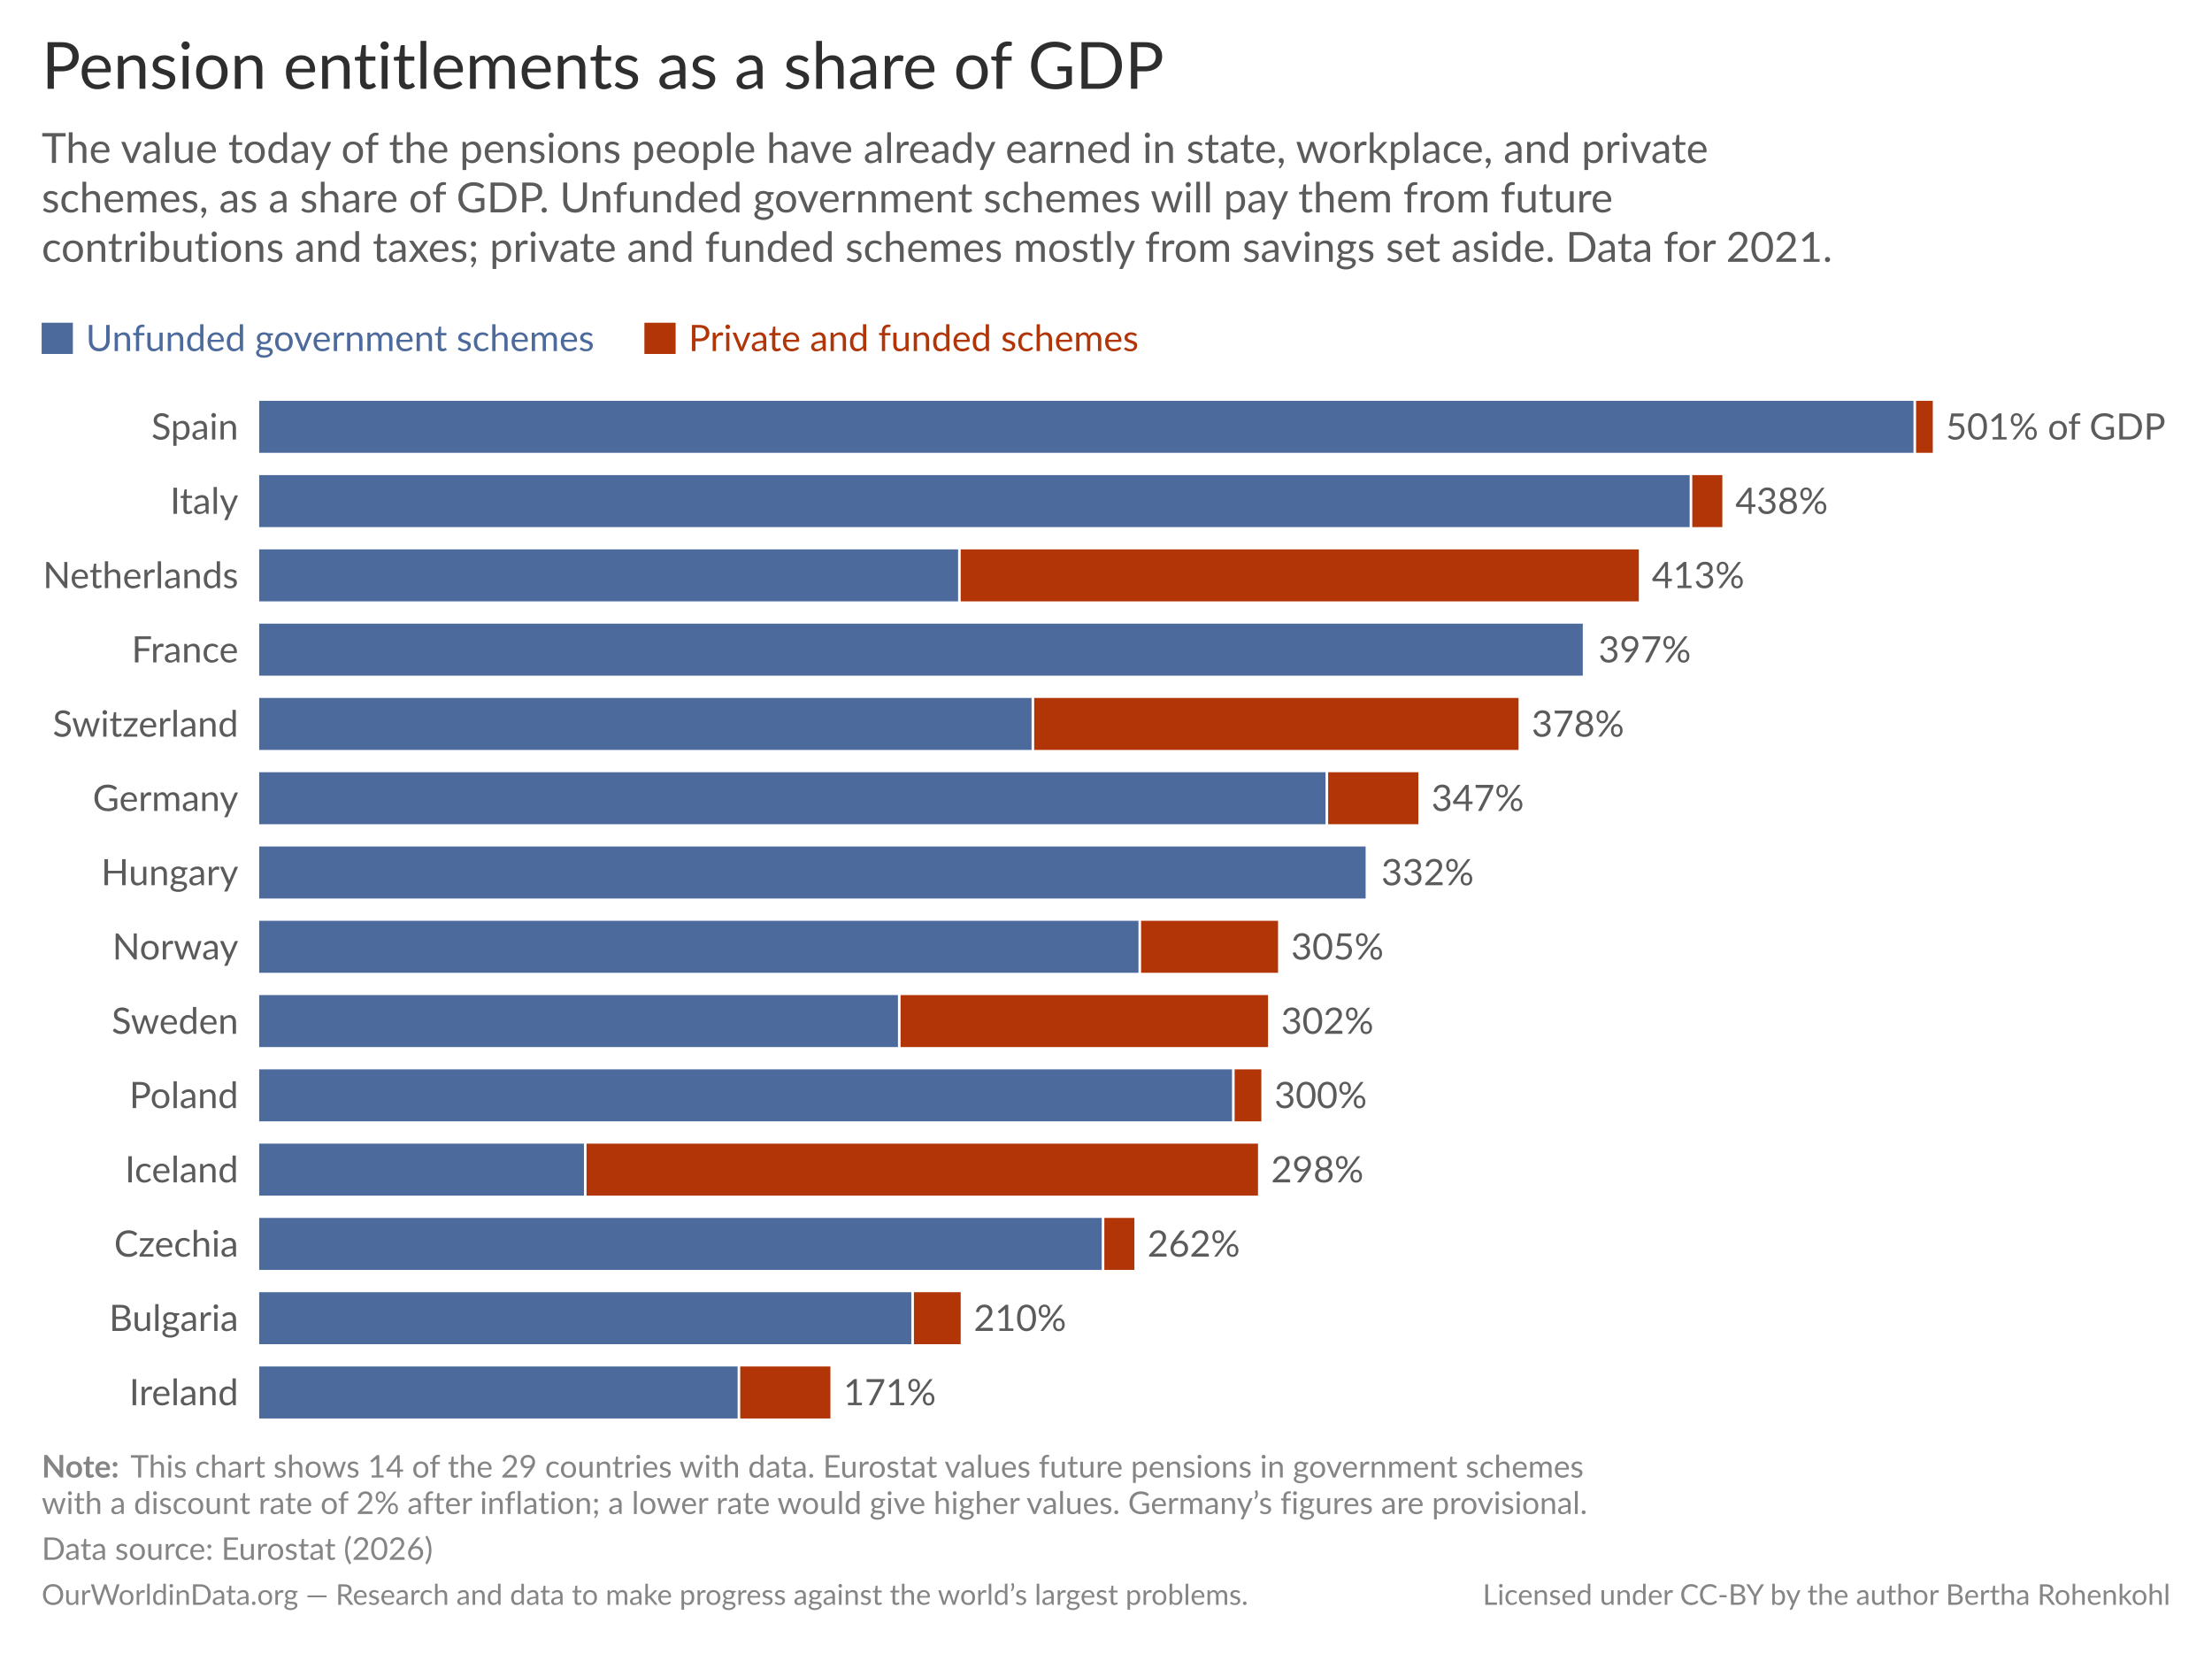
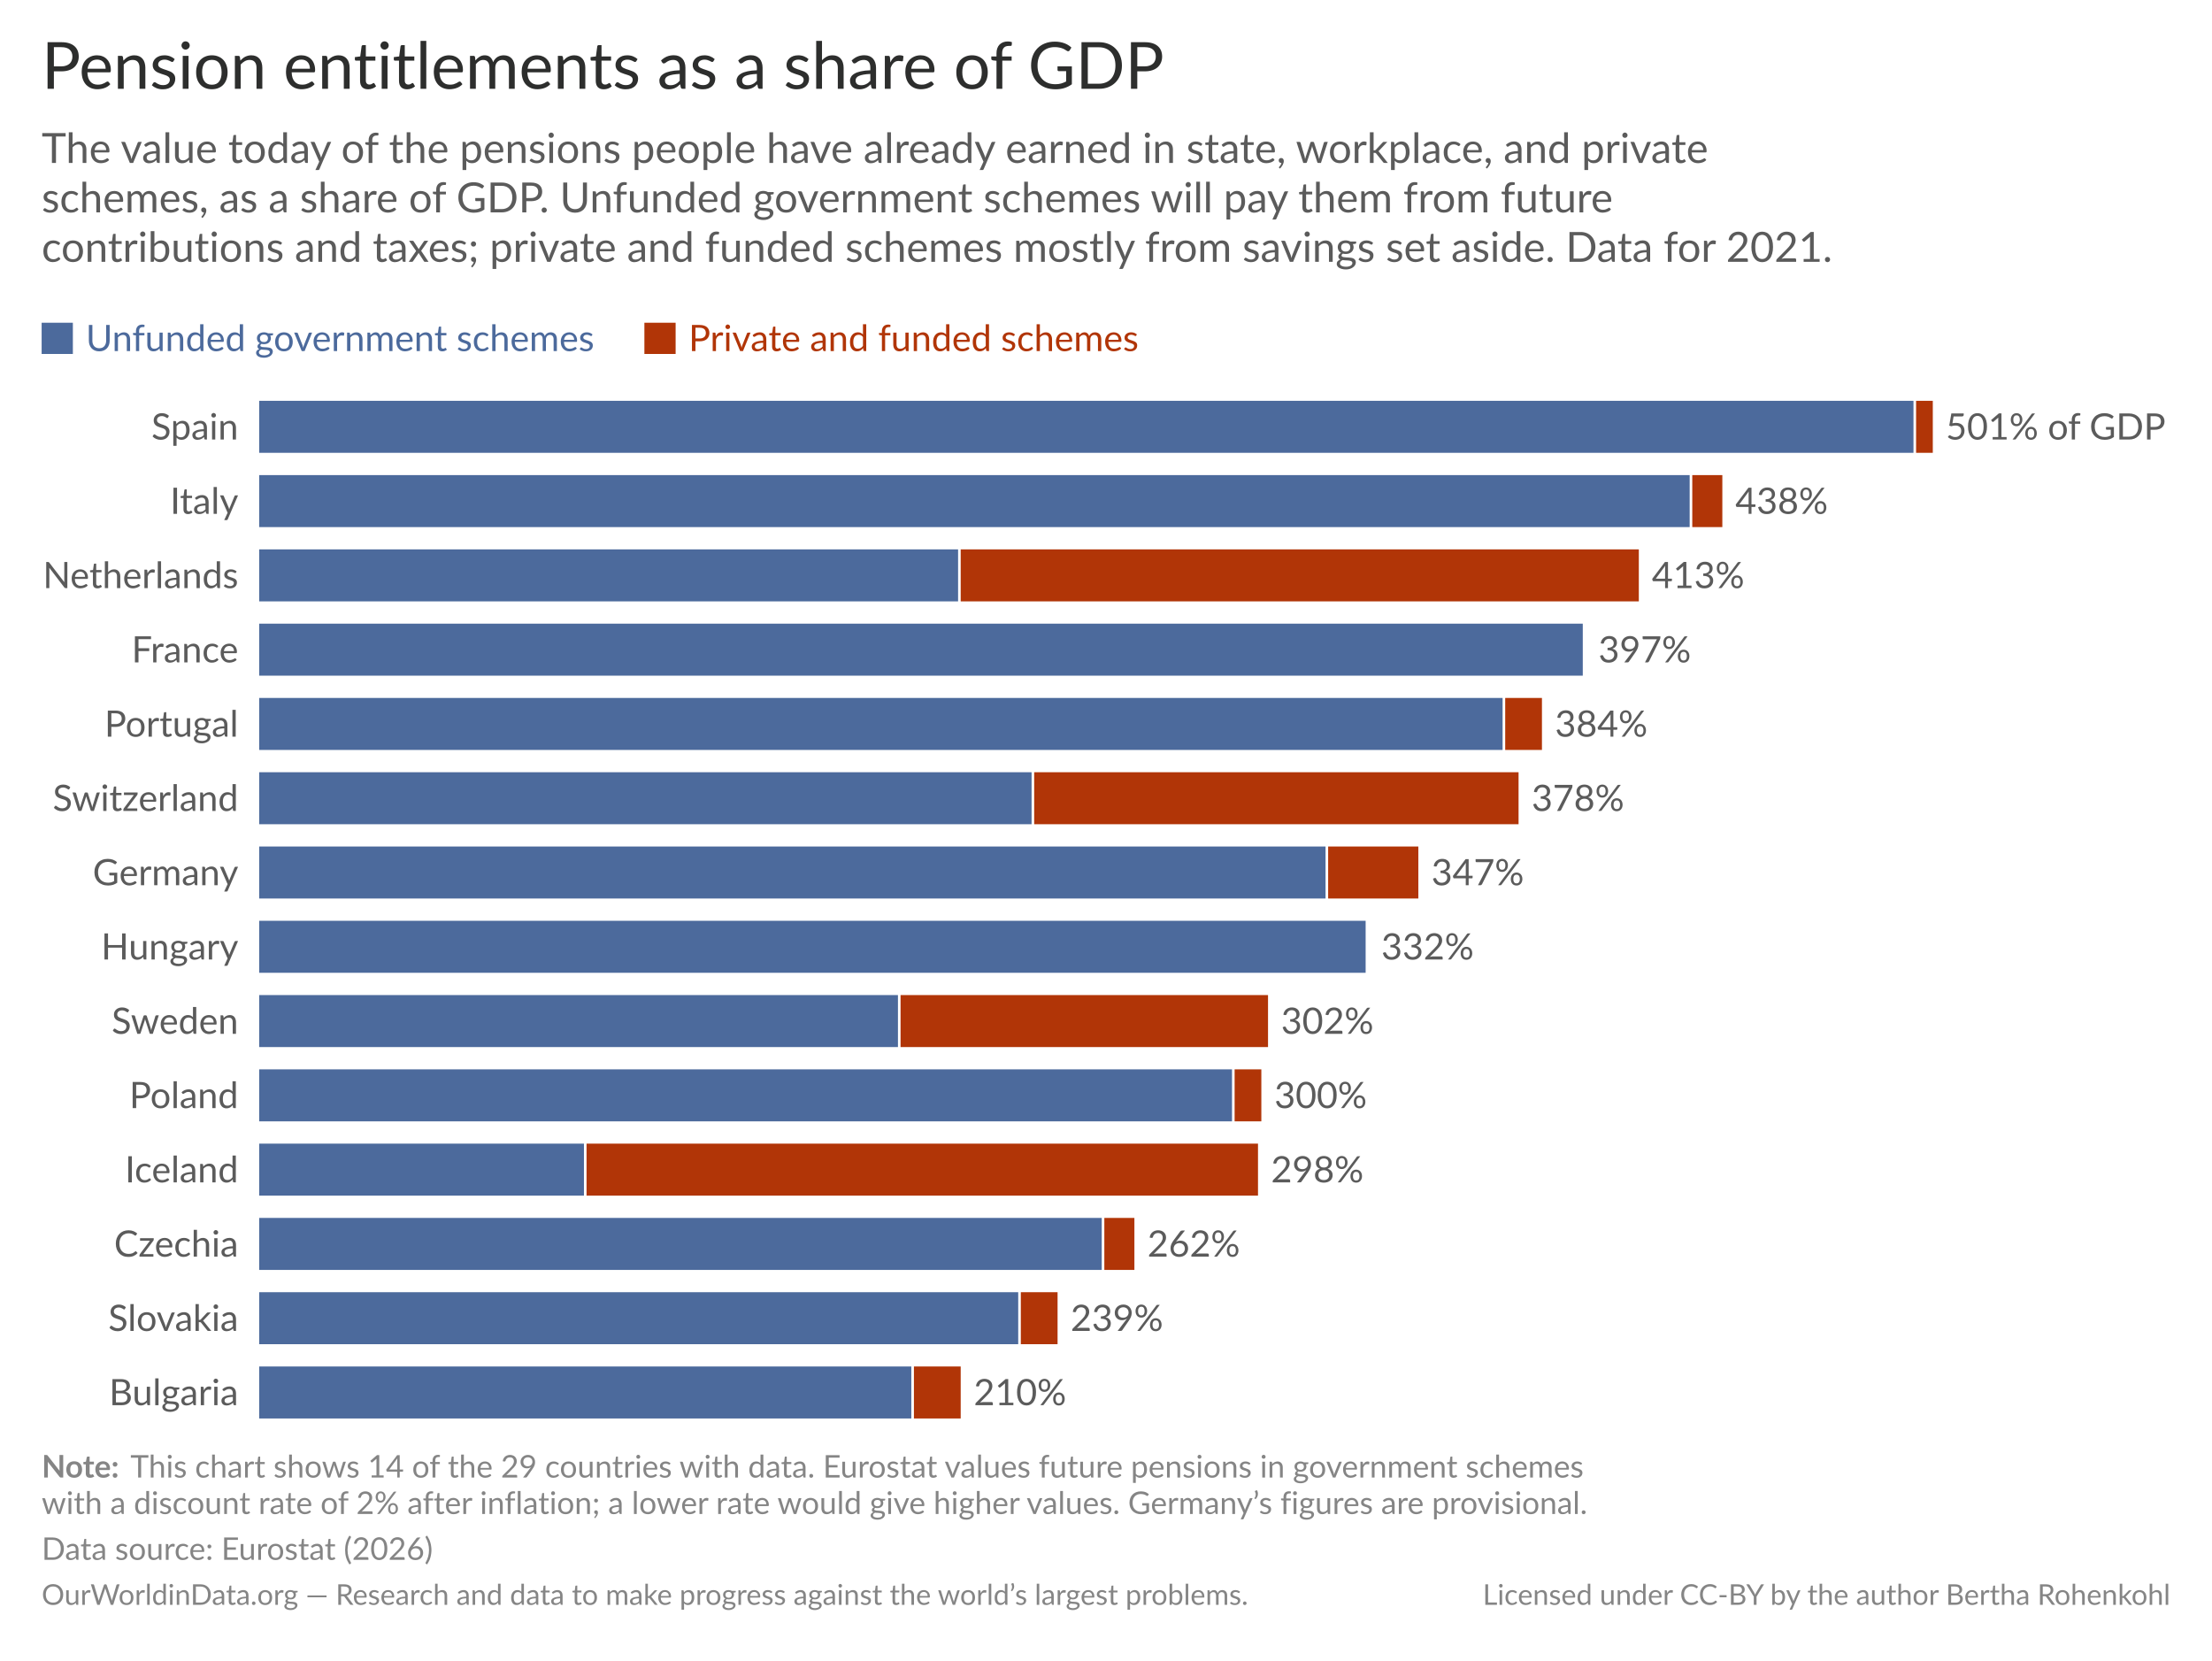
<svg xmlns="http://www.w3.org/2000/svg" width="612pt" height="459.36pt" viewBox="0 0 612 459.36" version="1.1">
  <defs>
    <style type="text/css">*{stroke-linejoin: round; stroke-linecap: butt}</style>
  </defs>
  <g id="figure_1">
    <g id="patch_1">
      <path d="M 0 459.36  L 612 459.36  L 612 0  L 0 0  L 0 459.36  z " style="fill: none" />
    </g>
    <g id="legend-chip__unfunded">
      <path d="M 11.52 97.92  L 20.16 97.92  L 20.16 89.28  L 11.52 89.28  z " style="fill: #4c6a9c" />
    </g>
    <g id="legend-chip__funded">
      <path d="M 178.285 97.92  L 186.925 97.92  L 186.925 89.28  L 178.285 89.28  z " style="fill: #b13507" />
    </g>
    <g id="spain__unfunded">
      <path d="M 71.706 125.264  L 529.409 125.264  L 529.409 110.88  L 71.706 110.88  z " style="fill: #4c6a9c" />
    </g>
    <g id="spain__funded">
      <path d="M 530.129 125.264  L 534.751 125.264  L 534.751 110.88  L 530.129 110.88  z " style="fill: #b13507" />
    </g>
    <g id="italy__unfunded">
      <path d="M 71.706 145.813  L 467.485 145.813  L 467.485 131.429  L 71.706 131.429  z " style="fill: #4c6a9c" />
    </g>
    <g id="italy__funded">
      <path d="M 468.205 145.813  L 476.523 145.813  L 476.523 131.429  L 468.205 131.429  z " style="fill: #b13507" />
    </g>
    <g id="netherlands__unfunded">
      <path d="M 71.706 166.362  L 265.077 166.362  L 265.077 151.978  L 71.706 151.978  z " style="fill: #4c6a9c" />
    </g>
    <g id="netherlands__funded">
      <path d="M 265.797 166.362  L 453.417 166.362  L 453.417 151.978  L 265.797 151.978  z " style="fill: #b13507" />
    </g>
    <g id="france__unfunded">
      <path d="M 71.706 186.911  L 437.91 186.911  L 437.91 172.527  L 71.706 172.527  z " style="fill: #4c6a9c" />
    </g>
+     <g id="portugal__unfunded">
+       <path d="M 71.706 207.46  L 415.728 207.46  L 415.728 193.076  L 71.706 193.076  z " style="fill: #4c6a9c" />
+     </g>
+     <g id="portugal__funded">
+       <path d="M 416.448 207.46  L 426.614 207.46  L 426.614 193.076  L 416.448 193.076  z " style="fill: #b13507" />
+     </g>
    <g id="switzerland__unfunded">
-       <path d="M 71.706 207.46  L 285.41 207.46  L 285.41 193.076  L 71.706 193.076  z " style="fill: #4c6a9c" />
+       <path d="M 71.706 228.009  L 285.41 228.009  L 285.41 213.625  L 71.706 213.625  z " style="fill: #4c6a9c" />
    </g>
    <g id="switzerland__funded">
-       <path d="M 286.13 207.46  L 420.145 207.46  L 420.145 193.076  L 286.13 193.076  z " style="fill: #b13507" />
+       <path d="M 286.13 228.009  L 420.145 228.009  L 420.145 213.625  L 286.13 213.625  z " style="fill: #b13507" />
    </g>
    <g id="germany__unfunded">
-       <path d="M 71.706 228.009  L 366.743 228.009  L 366.743 213.625  L 71.706 213.625  z " style="fill: #4c6a9c" />
+       <path d="M 71.706 248.558  L 366.743 248.558  L 366.743 234.173  L 71.706 234.173  z " style="fill: #4c6a9c" />
    </g>
    <g id="germany__funded">
-       <path d="M 367.463 228.009  L 392.418 228.009  L 392.418 213.625  L 367.463 213.625  z " style="fill: #b13507" />
+       <path d="M 367.463 248.558  L 392.418 248.558  L 392.418 234.173  L 367.463 234.173  z " style="fill: #b13507" />
    </g>
    <g id="hungary__unfunded">
-       <path d="M 71.706 248.558  L 377.834 248.558  L 377.834 234.173  L 71.706 234.173  z " style="fill: #4c6a9c" />
-     </g>
-     <g id="norway__unfunded">
-       <path d="M 71.706 269.107  L 314.986 269.107  L 314.986 254.722  L 71.706 254.722  z " style="fill: #4c6a9c" />
-     </g>
-     <g id="norway__funded">
-       <path d="M 315.706 269.107  L 353.6 269.107  L 353.6 254.722  L 315.706 254.722  z " style="fill: #b13507" />
+       <path d="M 71.706 269.107  L 377.834 269.107  L 377.834 254.722  L 71.706 254.722  z " style="fill: #4c6a9c" />
    </g>
    <g id="sweden__unfunded">
      <path d="M 71.706 289.655  L 248.44 289.655  L 248.44 275.271  L 71.706 275.271  z " style="fill: #4c6a9c" />
    </g>
    <g id="sweden__funded">
      <path d="M 249.16 289.655  L 350.827 289.655  L 350.827 275.271  L 249.16 275.271  z " style="fill: #b13507" />
    </g>
    <g id="poland__unfunded">
      <path d="M 71.706 310.204  L 340.864 310.204  L 340.864 295.82  L 71.706 295.82  z " style="fill: #4c6a9c" />
    </g>
    <g id="poland__funded">
      <path d="M 341.584 310.204  L 348.978 310.204  L 348.978 295.82  L 341.584 295.82  z " style="fill: #b13507" />
    </g>
    <g id="iceland__unfunded">
      <path d="M 71.706 330.753  L 161.562 330.753  L 161.562 316.369  L 71.706 316.369  z " style="fill: #4c6a9c" />
    </g>
    <g id="iceland__funded">
      <path d="M 162.282 330.753  L 348.054 330.753  L 348.054 316.369  L 162.282 316.369  z " style="fill: #b13507" />
    </g>
    <g id="czechia__unfunded">
      <path d="M 71.706 351.302  L 304.819 351.302  L 304.819 336.918  L 71.706 336.918  z " style="fill: #4c6a9c" />
    </g>
    <g id="czechia__funded">
      <path d="M 305.539 351.302  L 313.857 351.302  L 313.857 336.918  L 305.539 336.918  z " style="fill: #b13507" />
    </g>
+     <g id="slovakia__unfunded">
+       <path d="M 71.706 371.851  L 281.713 371.851  L 281.713 357.467  L 71.706 357.467  z " style="fill: #4c6a9c" />
+     </g>
+     <g id="slovakia__funded">
+       <path d="M 282.433 371.851  L 292.6 371.851  L 292.6 357.467  L 282.433 357.467  z " style="fill: #b13507" />
+     </g>
    <g id="bulgaria__unfunded">
-       <path d="M 71.706 371.851  L 252.137 371.851  L 252.137 357.467  L 71.706 357.467  z " style="fill: #4c6a9c" />
+       <path d="M 71.706 392.4  L 252.137 392.4  L 252.137 378.016  L 71.706 378.016  z " style="fill: #4c6a9c" />
    </g>
    <g id="bulgaria__funded">
-       <path d="M 252.857 371.851  L 265.797 371.851  L 265.797 357.467  L 252.857 357.467  z " style="fill: #b13507" />
-     </g>
-     <g id="ireland__unfunded">
-       <path d="M 71.706 392.4  L 204.077 392.4  L 204.077 378.016  L 71.706 378.016  z " style="fill: #4c6a9c" />
-     </g>
-     <g id="ireland__funded">
-       <path d="M 204.797 392.4  L 229.751 392.4  L 229.751 378.016  L 204.797 378.016  z " style="fill: #b13507" />
+       <path d="M 252.857 392.4  L 265.797 392.4  L 265.797 378.016  L 252.857 378.016  z " style="fill: #b13507" />
    </g>
    <g id="title">
      <text style="font-size: 18px; font-family: 'Lato', 'Arial', 'Helvetica', 'Liberation Sans', sans-serif; text-anchor: start; fill: #2d2e2d" x="11.52" y="24.564" transform="rotate(-0 11.52 24.56437)">Pension entitlements as a share of GDP</text>
    </g>
    <g id="subtitle">
      <text style="font-size: 11.52px; font-family: 'Lato', 'Arial', 'Helvetica', 'Liberation Sans', sans-serif; text-anchor: start; fill: #5b5b5b" x="11.52" y="45.068" transform="rotate(-0 11.52 45.0684)">The value today of the pensions people have already earned in state, workplace, and private</text>
    </g>
    <g id="subtitle-line2">
      <text style="font-size: 11.52px; font-family: 'Lato', 'Arial', 'Helvetica', 'Liberation Sans', sans-serif; text-anchor: start; fill: #5b5b5b" x="11.52" y="58.748" transform="rotate(-0 11.52 58.7484)">schemes, as a share of GDP. Unfunded government schemes will pay them from future</text>
    </g>
    <g id="subtitle-line3">
      <text style="font-size: 11.52px; font-family: 'Lato', 'Arial', 'Helvetica', 'Liberation Sans', sans-serif; text-anchor: start; fill: #5b5b5b" x="11.52" y="72.428" transform="rotate(-0 11.52 72.4284)">contributions and taxes; private and funded schemes mostly from savings set aside. Data for 2021.</text>
    </g>
    <g id="note">
      <text style="font-weight: 700; font-size: 8.64px; font-family: 'Lato', 'Arial', 'Helvetica', 'Liberation Sans', sans-serif; text-anchor: start; fill: #858585" x="11.52" y="408.741" transform="rotate(-0 11.52 408.7413)">Note:</text>
    </g>
    <g id="note-rest">
      <text style="font-size: 8.64px; font-family: 'Lato', 'Arial', 'Helvetica', 'Liberation Sans', sans-serif; text-anchor: start; fill: #858585" x="36.078" y="408.741" transform="rotate(-0 36.07819 408.7413)">This chart shows 14 of the 29 countries with data. Eurostat values future pensions in government schemes</text>
    </g>
    <g id="note-line2">
      <text style="font-size: 8.64px; font-family: 'Lato', 'Arial', 'Helvetica', 'Liberation Sans', sans-serif; text-anchor: start; fill: #858585" x="11.52" y="418.821" transform="rotate(-0 11.52 418.8213)">with a discount rate of 2% after inflation; a lower rate would give higher values. Germany’s figures are provisional.</text>
    </g>
    <g id="data-source">
      <text style="font-size: 8.64px; font-family: 'Lato', 'Arial', 'Helvetica', 'Liberation Sans', sans-serif; text-anchor: start; fill: #858585" x="11.52" y="431.508" transform="rotate(-0 11.52 431.5077)">Data source: Eurostat (2026)</text>
    </g>
    <g id="tagline">
      <text style="font-size: 7.92px; font-family: 'Lato', 'Arial', 'Helvetica', 'Liberation Sans', sans-serif; text-anchor: start; fill: #858585" x="11.52" y="443.946" transform="rotate(-0 11.52 443.9459)">OurWorldinData.org — Research and data to make progress against the world’s largest problems.</text>
    </g>
    <g id="license">
      <text style="font-size: 7.92px; font-family: 'Lato', 'Arial', 'Helvetica', 'Liberation Sans', sans-serif; text-anchor: end; fill: #858585" x="600.48" y="443.946" transform="rotate(-0 600.48 443.9459)">Licensed under CC-BY by the author Bertha Rohenkohl</text>
    </g>
    <g id="category__unfunded">
      <text style="font-size: 10.08px; font-family: 'Lato', 'Arial', 'Helvetica', 'Liberation Sans', sans-serif; text-anchor: start; fill: #4c6a9c" x="23.76" y="97.119" transform="rotate(-0 23.76 97.11934)">Unfunded government schemes</text>
    </g>
    <g id="category__funded">
      <text style="font-size: 10.08px; font-family: 'Lato', 'Arial', 'Helvetica', 'Liberation Sans', sans-serif; text-anchor: start; fill: #b13507" x="190.525" y="97.119" transform="rotate(-0 190.5249 97.11934)">Private and funded schemes</text>
    </g>
    <g id="spain__label">
      <text style="font-size: 10.08px; font-family: 'Lato', 'Arial', 'Helvetica', 'Liberation Sans', sans-serif; text-anchor: end; fill: #5b5b5b" x="65.946" y="121.591" transform="rotate(-0 65.94629 121.5915)">Spain</text>
    </g>
    <g id="spain__total">
      <text style="font-size: 10.08px; font-family: 'Lato', 'Arial', 'Helvetica', 'Liberation Sans', sans-serif; text-anchor: start; fill: #5b5b5b" x="538.351" y="121.591" transform="rotate(-0 538.3506 121.5915)">501% of GDP</text>
    </g>
    <g id="italy__label">
      <text style="font-size: 10.08px; font-family: 'Lato', 'Arial', 'Helvetica', 'Liberation Sans', sans-serif; text-anchor: end; fill: #5b5b5b" x="65.946" y="142.14" transform="rotate(-0 65.94629 142.1404)">Italy</text>
    </g>
    <g id="italy__total">
      <text style="font-size: 10.08px; font-family: 'Lato', 'Arial', 'Helvetica', 'Liberation Sans', sans-serif; text-anchor: start; fill: #5b5b5b" x="480.123" y="142.14" transform="rotate(-0 480.1235 142.1404)">438%</text>
    </g>
    <g id="netherlands__label">
      <text style="font-size: 10.08px; font-family: 'Lato', 'Arial', 'Helvetica', 'Liberation Sans', sans-serif; text-anchor: end; fill: #5b5b5b" x="65.946" y="162.689" transform="rotate(-0 65.94629 162.6893)">Netherlands</text>
    </g>
    <g id="netherlands__total">
      <text style="font-size: 10.08px; font-family: 'Lato', 'Arial', 'Helvetica', 'Liberation Sans', sans-serif; text-anchor: start; fill: #5b5b5b" x="457.017" y="162.689" transform="rotate(-0 457.0175 162.6893)">413%</text>
    </g>
    <g id="france__label">
      <text style="font-size: 10.08px; font-family: 'Lato', 'Arial', 'Helvetica', 'Liberation Sans', sans-serif; text-anchor: end; fill: #5b5b5b" x="65.946" y="183.238" transform="rotate(-0 65.94629 183.2382)">France</text>
    </g>
    <g id="france__total">
      <text style="font-size: 10.08px; font-family: 'Lato', 'Arial', 'Helvetica', 'Liberation Sans', sans-serif; text-anchor: start; fill: #5b5b5b" x="442.23" y="183.238" transform="rotate(-0 442.2296 183.2382)">397%</text>
    </g>
+     <g id="portugal__label">
+       <text style="font-size: 10.08px; font-family: 'Lato', 'Arial', 'Helvetica', 'Liberation Sans', sans-serif; text-anchor: end; fill: #5b5b5b" x="65.946" y="203.787" transform="rotate(-0 65.94629 203.7871)">Portugal</text>
+     </g>
+     <g id="portugal__total">
+       <text style="font-size: 10.08px; font-family: 'Lato', 'Arial', 'Helvetica', 'Liberation Sans', sans-serif; text-anchor: start; fill: #5b5b5b" x="430.214" y="203.787" transform="rotate(-0 430.2145 203.7871)">384%</text>
+     </g>
    <g id="switzerland__label">
-       <text style="font-size: 10.08px; font-family: 'Lato', 'Arial', 'Helvetica', 'Liberation Sans', sans-serif; text-anchor: end; fill: #5b5b5b" x="65.946" y="203.787" transform="rotate(-0 65.94629 203.7871)">Switzerland</text>
+       <text style="font-size: 10.08px; font-family: 'Lato', 'Arial', 'Helvetica', 'Liberation Sans', sans-serif; text-anchor: end; fill: #5b5b5b" x="65.946" y="224.336" transform="rotate(-0 65.94629 224.336)">Switzerland</text>
    </g>
    <g id="switzerland__total">
-       <text style="font-size: 10.08px; font-family: 'Lato', 'Arial', 'Helvetica', 'Liberation Sans', sans-serif; text-anchor: start; fill: #5b5b5b" x="423.745" y="203.787" transform="rotate(-0 423.7448 203.7871)">378%</text>
+       <text style="font-size: 10.08px; font-family: 'Lato', 'Arial', 'Helvetica', 'Liberation Sans', sans-serif; text-anchor: start; fill: #5b5b5b" x="423.745" y="224.336" transform="rotate(-0 423.7448 224.336)">378%</text>
    </g>
    <g id="germany__label">
-       <text style="font-size: 10.08px; font-family: 'Lato', 'Arial', 'Helvetica', 'Liberation Sans', sans-serif; text-anchor: end; fill: #5b5b5b" x="65.946" y="224.336" transform="rotate(-0 65.94629 224.336)">Germany</text>
+       <text style="font-size: 10.08px; font-family: 'Lato', 'Arial', 'Helvetica', 'Liberation Sans', sans-serif; text-anchor: end; fill: #5b5b5b" x="65.946" y="244.885" transform="rotate(-0 65.94629 244.8849)">Germany</text>
    </g>
    <g id="germany__total">
-       <text style="font-size: 10.08px; font-family: 'Lato', 'Arial', 'Helvetica', 'Liberation Sans', sans-serif; text-anchor: start; fill: #5b5b5b" x="396.018" y="224.336" transform="rotate(-0 396.0176 224.336)">347%</text>
+       <text style="font-size: 10.08px; font-family: 'Lato', 'Arial', 'Helvetica', 'Liberation Sans', sans-serif; text-anchor: start; fill: #5b5b5b" x="396.018" y="244.885" transform="rotate(-0 396.0176 244.8849)">347%</text>
    </g>
    <g id="hungary__label">
-       <text style="font-size: 10.08px; font-family: 'Lato', 'Arial', 'Helvetica', 'Liberation Sans', sans-serif; text-anchor: end; fill: #5b5b5b" x="65.946" y="244.885" transform="rotate(-0 65.94629 244.8849)">Hungary</text>
+       <text style="font-size: 10.08px; font-family: 'Lato', 'Arial', 'Helvetica', 'Liberation Sans', sans-serif; text-anchor: end; fill: #5b5b5b" x="65.946" y="265.434" transform="rotate(-0 65.94629 265.4338)">Hungary</text>
    </g>
    <g id="hungary__total">
-       <text style="font-size: 10.08px; font-family: 'Lato', 'Arial', 'Helvetica', 'Liberation Sans', sans-serif; text-anchor: start; fill: #5b5b5b" x="382.154" y="244.885" transform="rotate(-0 382.154 244.8849)">332%</text>
-     </g>
-     <g id="norway__label">
-       <text style="font-size: 10.08px; font-family: 'Lato', 'Arial', 'Helvetica', 'Liberation Sans', sans-serif; text-anchor: end; fill: #5b5b5b" x="65.946" y="265.434" transform="rotate(-0 65.94629 265.4338)">Norway</text>
-     </g>
-     <g id="norway__total">
-       <text style="font-size: 10.08px; font-family: 'Lato', 'Arial', 'Helvetica', 'Liberation Sans', sans-serif; text-anchor: start; fill: #5b5b5b" x="357.2" y="265.434" transform="rotate(-0 357.1995 265.4338)">305%</text>
+       <text style="font-size: 10.08px; font-family: 'Lato', 'Arial', 'Helvetica', 'Liberation Sans', sans-serif; text-anchor: start; fill: #5b5b5b" x="382.154" y="265.434" transform="rotate(-0 382.154 265.4338)">332%</text>
    </g>
    <g id="sweden__label">
      <text style="font-size: 10.08px; font-family: 'Lato', 'Arial', 'Helvetica', 'Liberation Sans', sans-serif; text-anchor: end; fill: #5b5b5b" x="65.946" y="285.983" transform="rotate(-0 65.94629 285.9827)">Sweden</text>
    </g>
    <g id="sweden__total">
      <text style="font-size: 10.08px; font-family: 'Lato', 'Arial', 'Helvetica', 'Liberation Sans', sans-serif; text-anchor: start; fill: #5b5b5b" x="354.427" y="285.983" transform="rotate(-0 354.4268 285.9827)">302%</text>
    </g>
    <g id="poland__label">
      <text style="font-size: 10.08px; font-family: 'Lato', 'Arial', 'Helvetica', 'Liberation Sans', sans-serif; text-anchor: end; fill: #5b5b5b" x="65.946" y="306.532" transform="rotate(-0 65.94629 306.5316)">Poland</text>
    </g>
    <g id="poland__total">
      <text style="font-size: 10.08px; font-family: 'Lato', 'Arial', 'Helvetica', 'Liberation Sans', sans-serif; text-anchor: start; fill: #5b5b5b" x="352.578" y="306.532" transform="rotate(-0 352.5783 306.5316)">300%</text>
    </g>
    <g id="iceland__label">
      <text style="font-size: 10.08px; font-family: 'Lato', 'Arial', 'Helvetica', 'Liberation Sans', sans-serif; text-anchor: end; fill: #5b5b5b" x="65.946" y="327.081" transform="rotate(-0 65.94629 327.0805)">Iceland</text>
    </g>
    <g id="iceland__total">
      <text style="font-size: 10.08px; font-family: 'Lato', 'Arial', 'Helvetica', 'Liberation Sans', sans-serif; text-anchor: start; fill: #5b5b5b" x="351.654" y="327.081" transform="rotate(-0 351.6541 327.0805)">298%</text>
    </g>
    <g id="czechia__label">
      <text style="font-size: 10.08px; font-family: 'Lato', 'Arial', 'Helvetica', 'Liberation Sans', sans-serif; text-anchor: end; fill: #5b5b5b" x="65.946" y="347.629" transform="rotate(-0 65.94629 347.6294)">Czechia</text>
    </g>
    <g id="czechia__total">
      <text style="font-size: 10.08px; font-family: 'Lato', 'Arial', 'Helvetica', 'Liberation Sans', sans-serif; text-anchor: start; fill: #5b5b5b" x="317.457" y="347.629" transform="rotate(-0 317.4572 347.6294)">262%</text>
    </g>
+     <g id="slovakia__label">
+       <text style="font-size: 10.08px; font-family: 'Lato', 'Arial', 'Helvetica', 'Liberation Sans', sans-serif; text-anchor: end; fill: #5b5b5b" x="65.946" y="368.178" transform="rotate(-0 65.94629 368.1783)">Slovakia</text>
+     </g>
+     <g id="slovakia__total">
+       <text style="font-size: 10.08px; font-family: 'Lato', 'Arial', 'Helvetica', 'Liberation Sans', sans-serif; text-anchor: start; fill: #5b5b5b" x="296.2" y="368.178" transform="rotate(-0 296.1997 368.1783)">239%</text>
+     </g>
    <g id="bulgaria__label">
-       <text style="font-size: 10.08px; font-family: 'Lato', 'Arial', 'Helvetica', 'Liberation Sans', sans-serif; text-anchor: end; fill: #5b5b5b" x="65.946" y="368.178" transform="rotate(-0 65.94629 368.1783)">Bulgaria</text>
+       <text style="font-size: 10.08px; font-family: 'Lato', 'Arial', 'Helvetica', 'Liberation Sans', sans-serif; text-anchor: end; fill: #5b5b5b" x="65.946" y="388.727" transform="rotate(-0 65.94629 388.7272)">Bulgaria</text>
    </g>
    <g id="bulgaria__total">
-       <text style="font-size: 10.08px; font-family: 'Lato', 'Arial', 'Helvetica', 'Liberation Sans', sans-serif; text-anchor: start; fill: #5b5b5b" x="269.397" y="368.178" transform="rotate(-0 269.3967 368.1783)">210%</text>
-     </g>
-     <g id="ireland__label">
-       <text style="font-size: 10.08px; font-family: 'Lato', 'Arial', 'Helvetica', 'Liberation Sans', sans-serif; text-anchor: end; fill: #5b5b5b" x="65.946" y="388.727" transform="rotate(-0 65.94629 388.7272)">Ireland</text>
-     </g>
-     <g id="ireland__total">
-       <text style="font-size: 10.08px; font-family: 'Lato', 'Arial', 'Helvetica', 'Liberation Sans', sans-serif; text-anchor: start; fill: #5b5b5b" x="233.351" y="388.727" transform="rotate(-0 233.3513 388.7272)">171%</text>
+       <text style="font-size: 10.08px; font-family: 'Lato', 'Arial', 'Helvetica', 'Liberation Sans', sans-serif; text-anchor: start; fill: #5b5b5b" x="269.397" y="388.727" transform="rotate(-0 269.3967 388.7272)">210%</text>
    </g>
  </g>
</svg>
